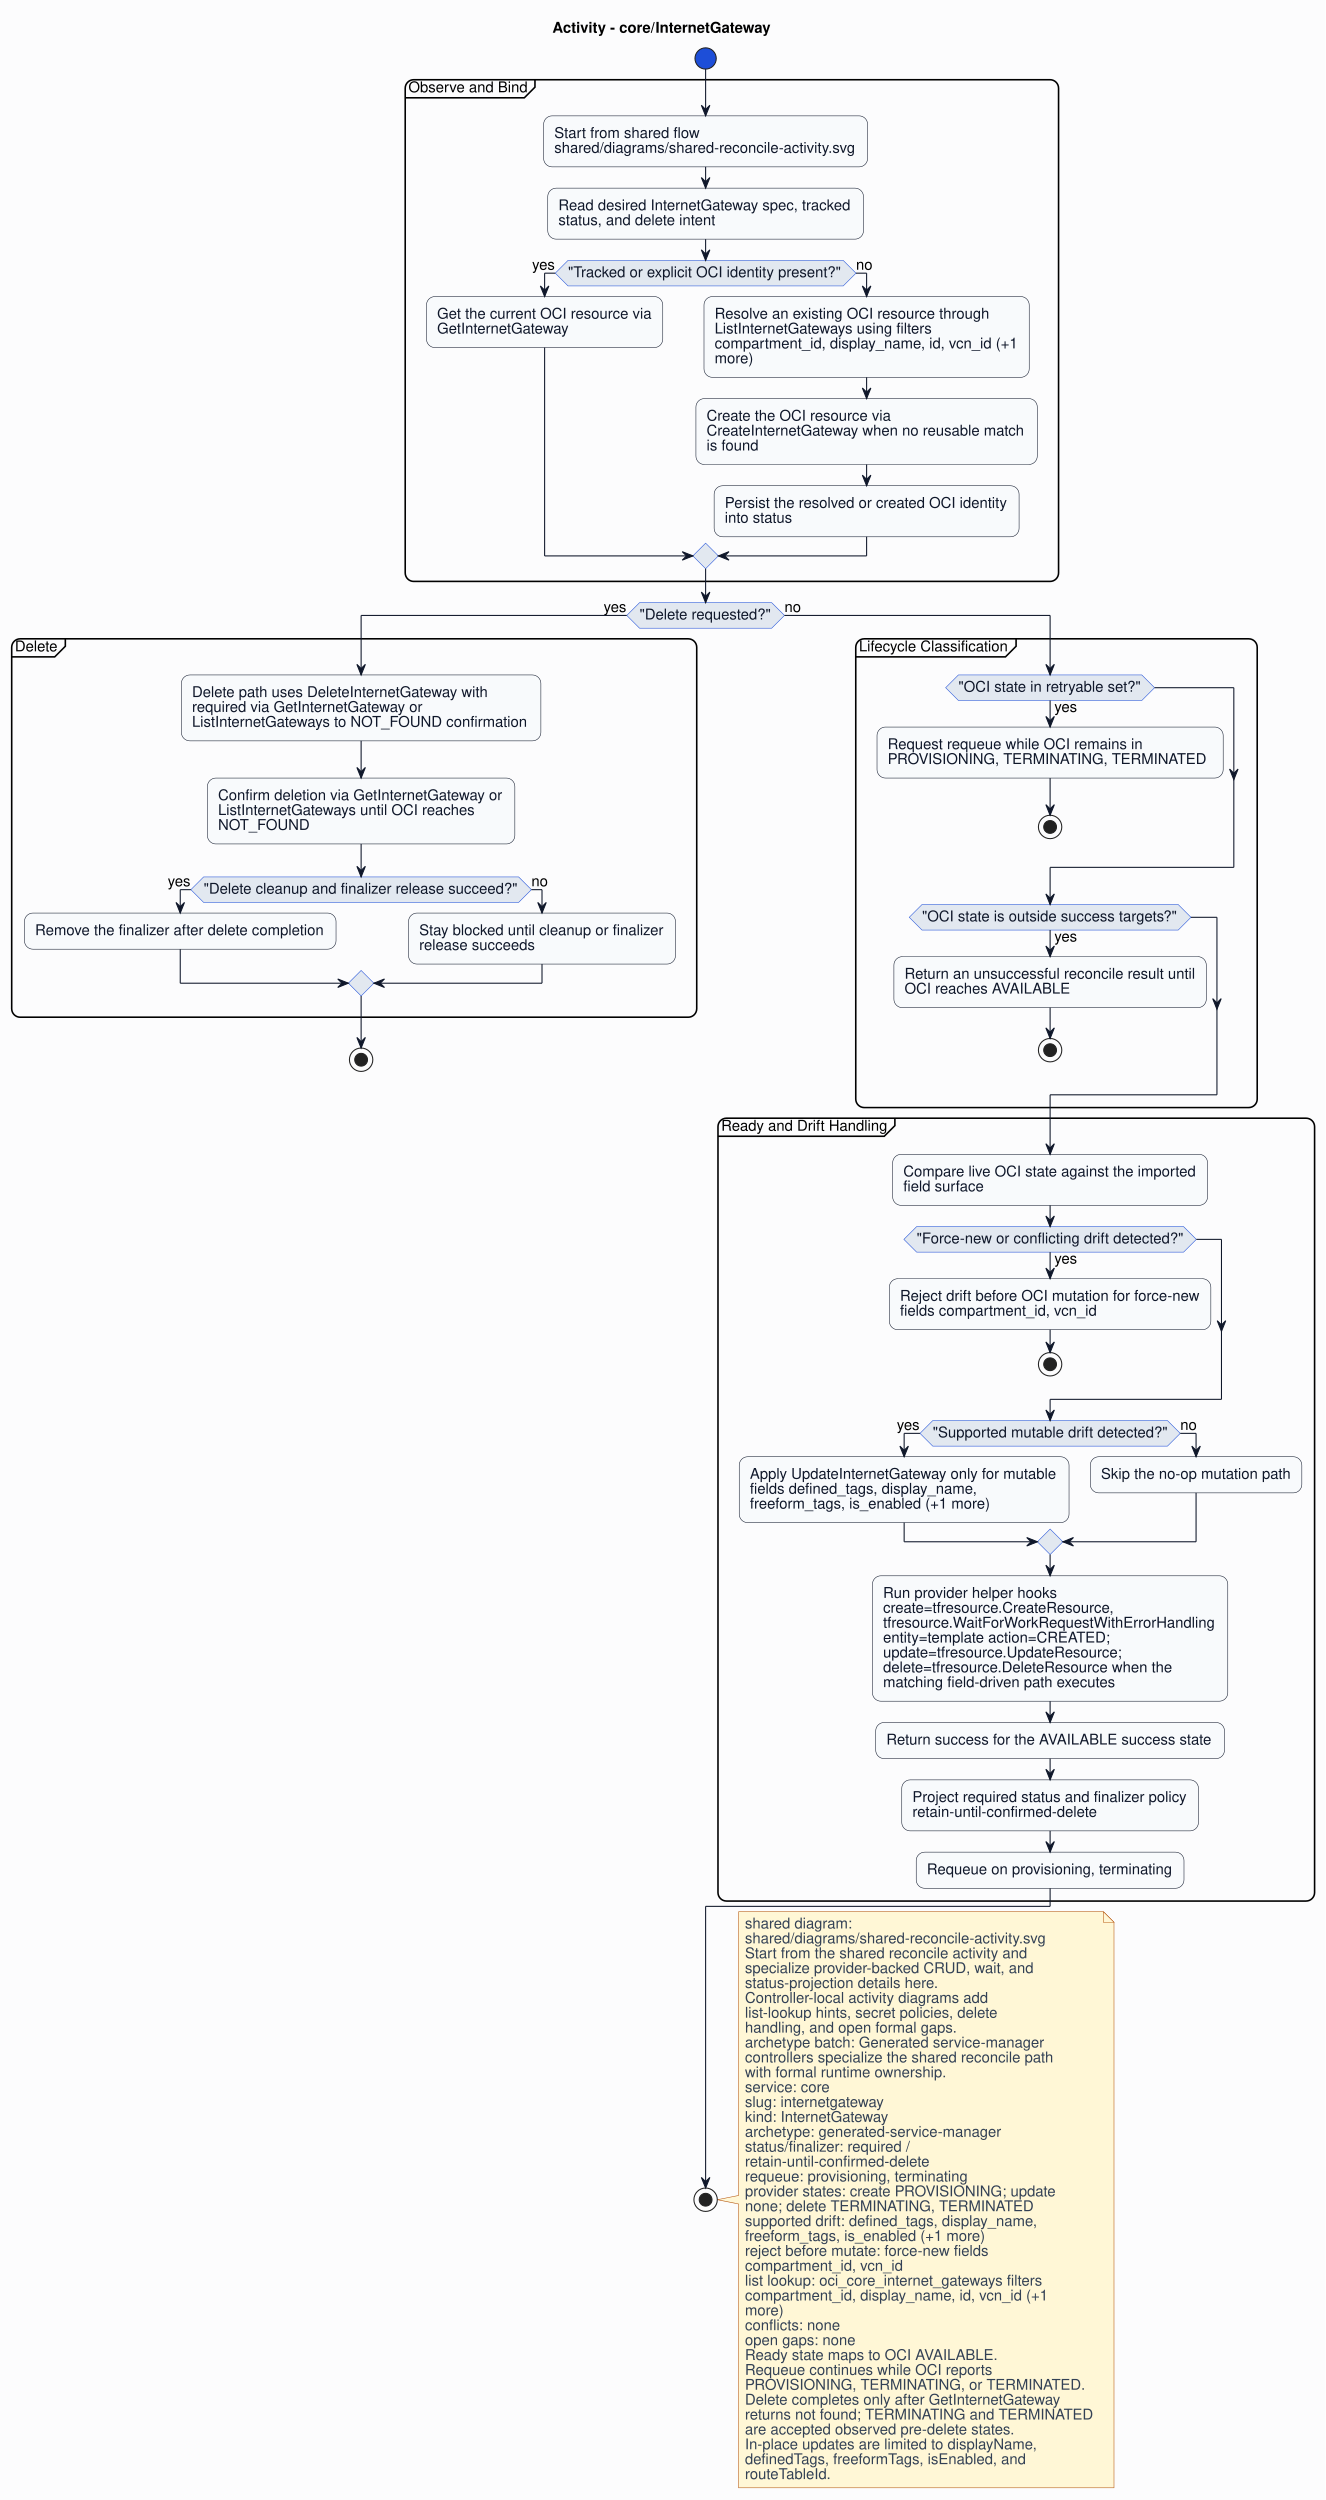
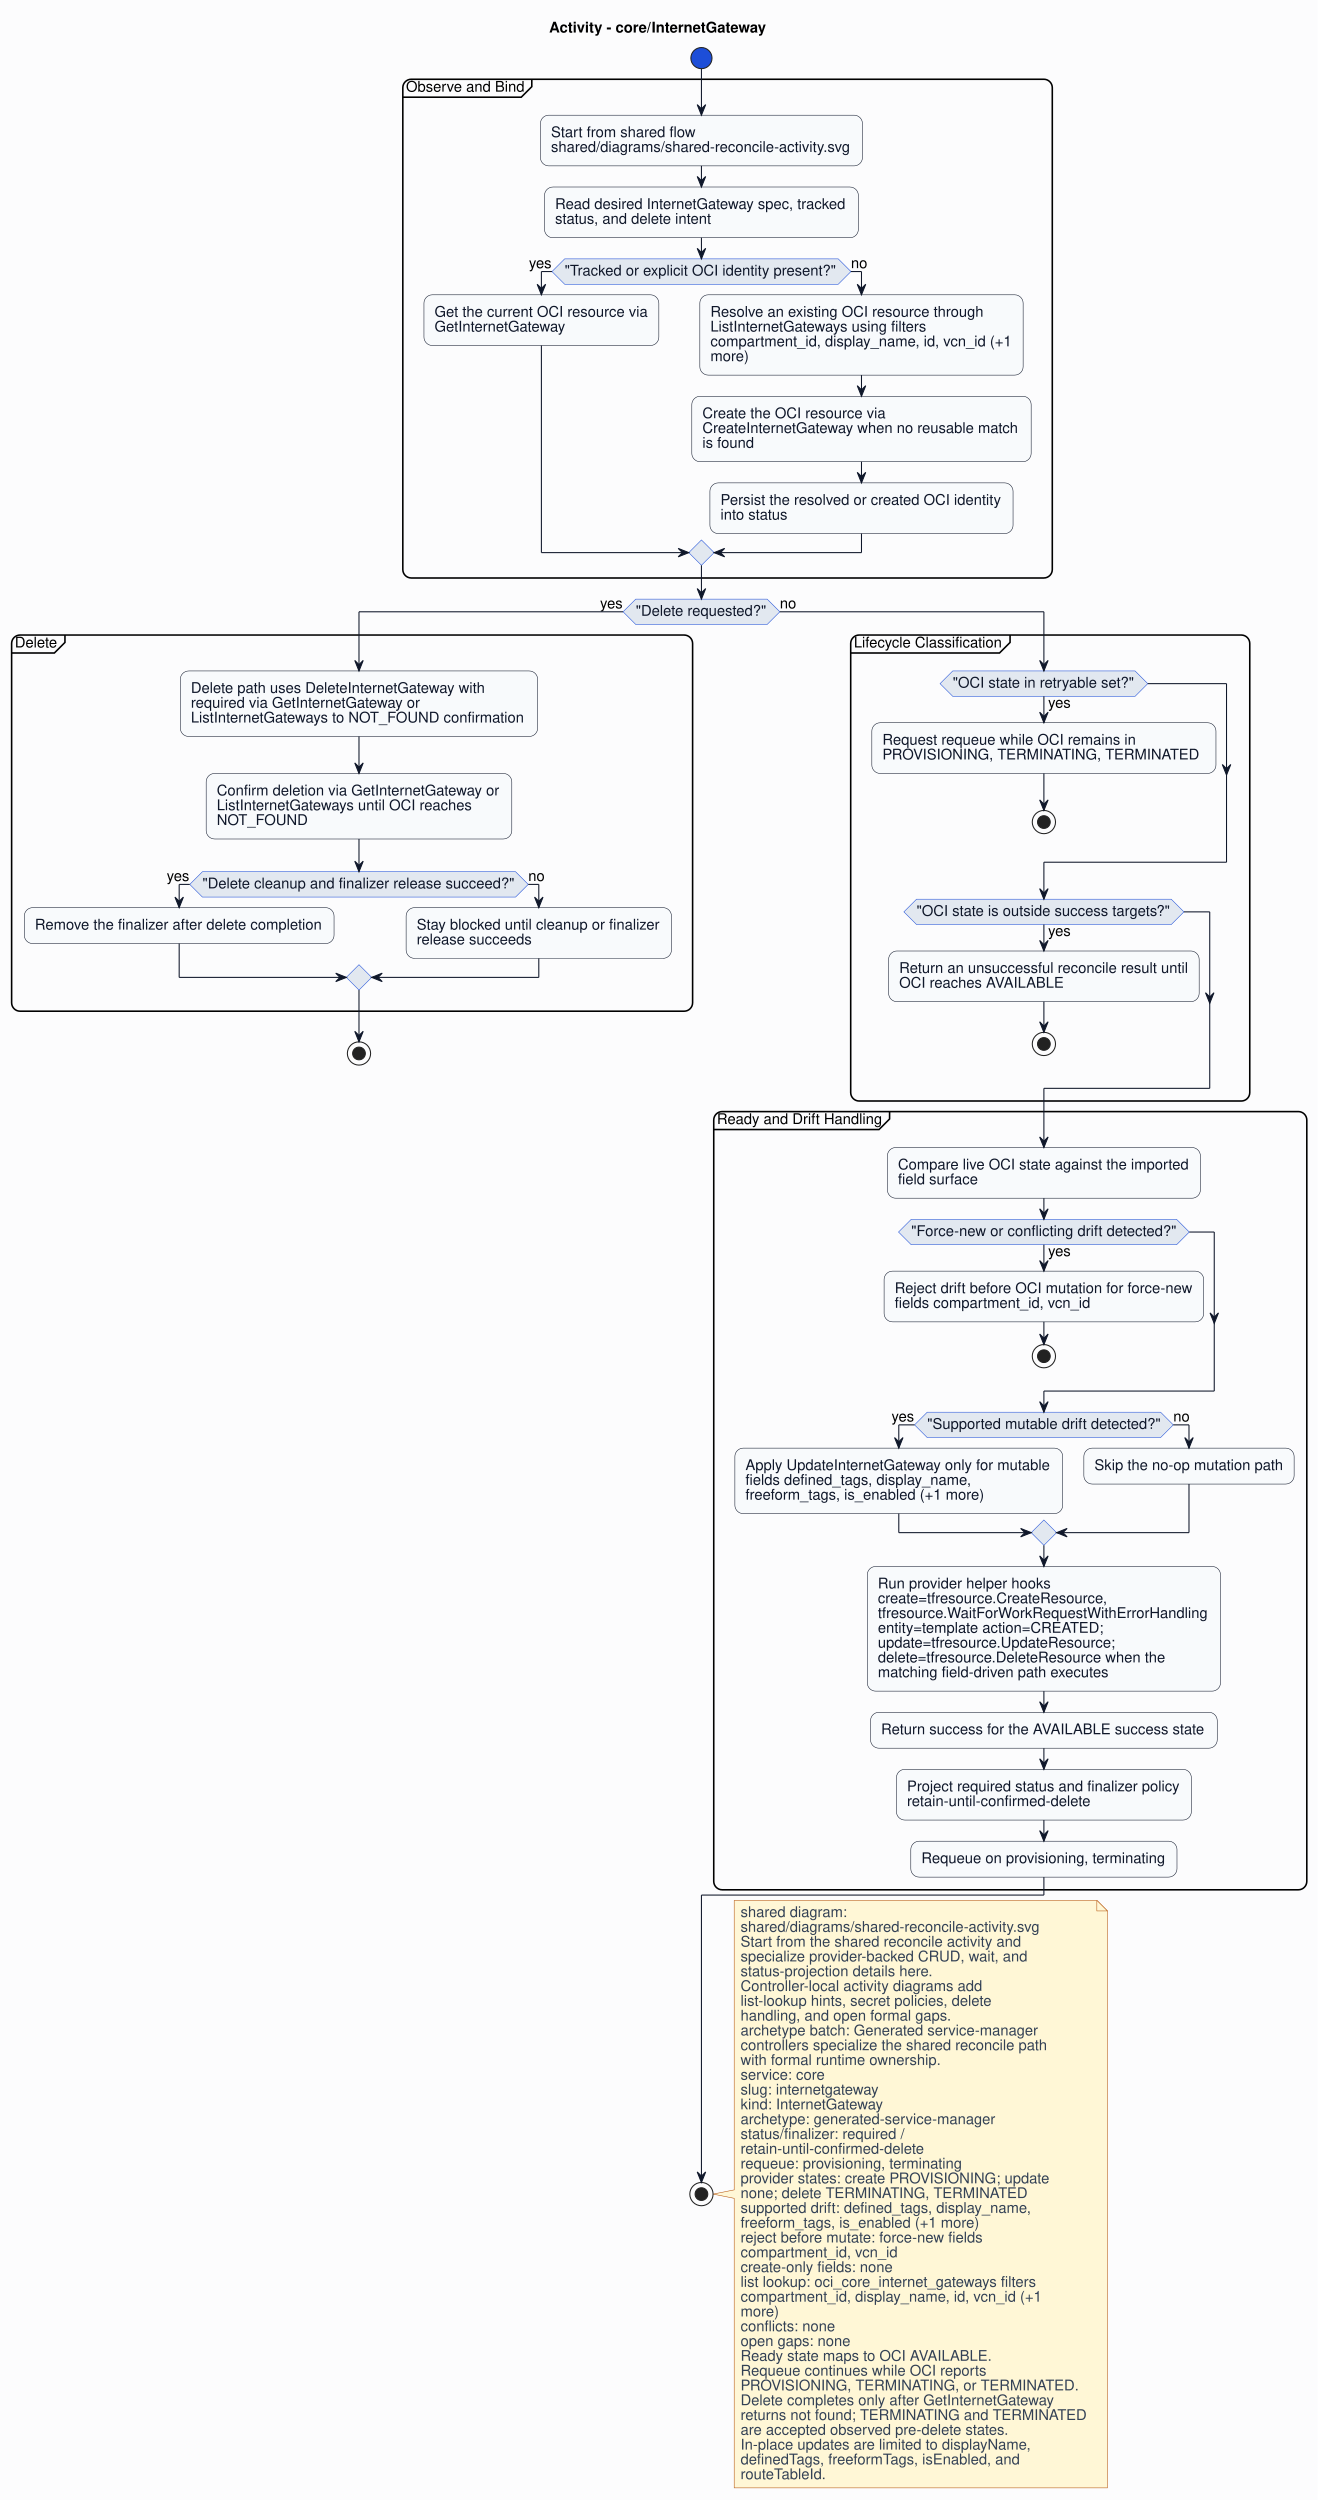
- <svg xmlns="http://www.w3.org/2000/svg" contentStyleType="text/css" data-diagram-type="ACTIVITY" height="2352px" preserveAspectRatio="none" style="width:1247px;height:2352px;background:#FCFCFD;" version="1.1" viewBox="0 0 1247 2352" width="1247px" zoomAndPan="magnify">
+ <svg xmlns="http://www.w3.org/2000/svg" contentStyleType="text/css" data-diagram-type="ACTIVITY" height="2366px" preserveAspectRatio="none" style="width:1247px;height:2366px;background:#FCFCFD;" version="1.1" viewBox="0 0 1247 2366" width="1247px" zoomAndPan="magnify">
  <defs />
  <g>
-     <rect fill="#FCFCFD" height="2352" style="stroke:none;stroke-width:1;" width="1247" x="0" y="0" />
+     <rect fill="#FCFCFD" height="2366" style="stroke:none;stroke-width:1;" width="1247" x="0" y="0" />
    <g class="title" data-source-line="10">
      <text fill="#000000" font-family="Helvetica" font-size="14" font-weight="bold" lengthAdjust="spacing" textLength="205.399" x="519.681" y="30.78">Activity - core/InternetGateway</text>
    </g>
    <ellipse cx="663.841" cy="55" fill="#1D4ED8" rx="10" ry="10" style="stroke:#222222;stroke-width:1;" />
    <rect fill="none" height="472" rx="8" ry="8" style="stroke:#000000;stroke-width:1.5;" width="614.668" x="381.224" y="75" />
    <path d="M503.293,75 L503.293,82 L493.293,92 L381.224,92" fill="none" style="stroke:#000000;stroke-width:1.5;" />
    <text fill="#000000" font-family="Helvetica" font-size="14" lengthAdjust="spacing" textLength="112.068" x="384.224" y="86.78">Observe and Bind</text>
    <rect fill="#F8FAFC" height="48" rx="8" ry="8" style="stroke:#0F172A;stroke-width:0.5;" width="304.785" x="511.449" y="109" />
    <text fill="#0F172A" font-family="Helvetica" font-size="14" lengthAdjust="spacing" textLength="136.938" x="521.449" y="129.78">Start from shared flow</text>
    <text fill="#0F172A" font-family="Helvetica" font-size="14" lengthAdjust="spacing" textLength="284.785" x="521.449" y="143.78">shared/diagrams/shared-reconcile-activity.svg</text>
    <rect fill="#F8FAFC" height="48" rx="8" ry="8" style="stroke:#0F172A;stroke-width:0.5;" width="297.04" x="515.321" y="177" />
    <text fill="#0F172A" font-family="Helvetica" font-size="14" lengthAdjust="spacing" textLength="277.04" x="525.321" y="197.78">Read desired InternetGateway spec, tracked</text>
    <text fill="#0F172A" font-family="Helvetica" font-size="14" lengthAdjust="spacing" textLength="148.661" x="525.321" y="211.78">status, and delete intent</text>
    <polygon fill="#E2E8F0" points="534.376,245,793.307,245,805.307,257,793.307,269,534.376,269,522.376,257,534.376,245" style="stroke:#1D4ED8;stroke-width:0.5;" />
    <text fill="#0F172A" font-family="Helvetica" font-size="14" lengthAdjust="spacing" textLength="258.932" x="534.376" y="260.78">"Tracked or explicit OCI identity present?"</text>
    <text fill="#000000" font-family="Helvetica" font-size="14" lengthAdjust="spacing" textLength="21.786" x="500.589" y="253.78">yes</text>
    <text fill="#000000" font-family="Helvetica" font-size="14" lengthAdjust="spacing" textLength="15.572" x="805.307" y="253.78">no</text>
    <rect fill="#F8FAFC" height="48" rx="8" ry="8" style="stroke:#0F172A;stroke-width:0.5;" width="222.303" x="401.224" y="279" />
    <text fill="#0F172A" font-family="Helvetica" font-size="14" lengthAdjust="spacing" textLength="202.303" x="411.224" y="299.78">Get the current OCI resource via</text>
    <text fill="#0F172A" font-family="Helvetica" font-size="14" lengthAdjust="spacing" textLength="125.289" x="411.224" y="313.78">GetInternetGateway</text>
    <rect fill="#F8FAFC" height="76" rx="8" ry="8" style="stroke:#0F172A;stroke-width:0.5;" width="305.981" x="662.317" y="279" />
    <text fill="#0F172A" font-family="Helvetica" font-size="14" lengthAdjust="spacing" textLength="259.909" x="672.317" y="299.78">Resolve an existing OCI resource through</text>
    <text fill="#0F172A" font-family="Helvetica" font-size="14" lengthAdjust="spacing" textLength="206.206" x="672.317" y="313.78">ListInternetGateways using filters</text>
    <text fill="#0F172A" font-family="Helvetica" font-size="14" lengthAdjust="spacing" textLength="285.981" x="672.317" y="327.78">compartment_id, display_name, id, vcn_id (+1</text>
    <text fill="#0F172A" font-family="Helvetica" font-size="14" lengthAdjust="spacing" textLength="36.559" x="672.317" y="341.78">more)</text>
    <rect fill="#F8FAFC" height="62" rx="8" ry="8" style="stroke:#0F172A;stroke-width:0.5;" width="321.171" x="654.722" y="375" />
    <text fill="#0F172A" font-family="Helvetica" font-size="14" lengthAdjust="spacing" textLength="174.296" x="664.722" y="395.78">Create the OCI resource via</text>
    <text fill="#0F172A" font-family="Helvetica" font-size="14" lengthAdjust="spacing" textLength="301.171" x="664.722" y="409.78">CreateInternetGateway when no reusable match</text>
    <text fill="#0F172A" font-family="Helvetica" font-size="14" lengthAdjust="spacing" textLength="49.034" x="664.722" y="423.78">is found</text>
    <rect fill="#F8FAFC" height="48" rx="8" ry="8" style="stroke:#0F172A;stroke-width:0.5;" width="286.896" x="671.86" y="457" />
    <text fill="#0F172A" font-family="Helvetica" font-size="14" lengthAdjust="spacing" textLength="266.896" x="681.86" y="477.78">Persist the resolved or created OCI identity</text>
    <text fill="#0F172A" font-family="Helvetica" font-size="14" lengthAdjust="spacing" textLength="63.813" x="681.86" y="491.78">into status</text>
    <polygon fill="#E2E8F0" points="663.841,511,675.841,523,663.841,535,651.841,523,663.841,511" style="stroke:#1D4ED8;stroke-width:0.5;" />
    <polygon fill="#E2E8F0" points="601.665,567,726.018,567,738.018,579,726.018,591,601.665,591,589.665,579,601.665,567" style="stroke:#1D4ED8;stroke-width:0.5;" />
    <text fill="#0F172A" font-family="Helvetica" font-size="14" lengthAdjust="spacing" textLength="124.353" x="601.665" y="582.78">"Delete requested?"</text>
    <text fill="#000000" font-family="Helvetica" font-size="14" lengthAdjust="spacing" textLength="21.786" x="567.879" y="575.78">yes</text>
    <text fill="#000000" font-family="Helvetica" font-size="14" lengthAdjust="spacing" textLength="15.572" x="738.018" y="575.78">no</text>
    <rect fill="none" height="356" rx="8" ry="8" style="stroke:#000000;stroke-width:1.5;" width="644.481" x="11" y="601" />
    <path d="M61.469,601 L61.469,608 L51.469,618 L11,618" fill="none" style="stroke:#000000;stroke-width:1.5;" />
    <text fill="#000000" font-family="Helvetica" font-size="14" lengthAdjust="spacing" textLength="40.469" x="14" y="612.78">Delete</text>
    <rect fill="#F8FAFC" height="62" rx="8" ry="8" style="stroke:#0F172A;stroke-width:0.5;" width="338.22" x="170.634" y="635" />
    <text fill="#0F172A" font-family="Helvetica" font-size="14" lengthAdjust="spacing" textLength="280.937" x="180.634" y="655.78">Delete path uses DeleteInternetGateway with</text>
    <text fill="#0F172A" font-family="Helvetica" font-size="14" lengthAdjust="spacing" textLength="218.668" x="180.634" y="669.78">required via GetInternetGateway or</text>
    <text fill="#0F172A" font-family="Helvetica" font-size="14" lengthAdjust="spacing" textLength="318.22" x="180.634" y="683.78">ListInternetGateways to NOT_FOUND confirmation</text>
    <rect fill="#F8FAFC" height="62" rx="8" ry="8" style="stroke:#0F172A;stroke-width:0.5;" width="289.24" x="195.124" y="732" />
    <text fill="#0F172A" font-family="Helvetica" font-size="14" lengthAdjust="spacing" textLength="269.24" x="205.124" y="752.78">Confirm deletion via GetInternetGateway or</text>
    <text fill="#0F172A" font-family="Helvetica" font-size="14" lengthAdjust="spacing" textLength="243.558" x="205.124" y="766.78">ListInternetGateways until OCI reaches</text>
    <text fill="#0F172A" font-family="Helvetica" font-size="14" lengthAdjust="spacing" textLength="87.11" x="205.124" y="780.78">NOT_FOUND</text>
    <polygon fill="#E2E8F0" points="191.572,825,487.916,825,499.916,837,487.916,849,191.572,849,179.572,837,191.572,825" style="stroke:#1D4ED8;stroke-width:0.5;" />
    <text fill="#0F172A" font-family="Helvetica" font-size="14" lengthAdjust="spacing" textLength="296.345" x="191.572" y="840.78">"Delete cleanup and finalizer release succeed?"</text>
    <text fill="#000000" font-family="Helvetica" font-size="14" lengthAdjust="spacing" textLength="21.786" x="157.786" y="833.78">yes</text>
    <text fill="#000000" font-family="Helvetica" font-size="14" lengthAdjust="spacing" textLength="15.572" x="499.916" y="833.78">no</text>
    <rect fill="#F8FAFC" height="34" rx="8" ry="8" style="stroke:#0F172A;stroke-width:0.5;" width="293.144" x="23" y="859" />
    <text fill="#0F172A" font-family="Helvetica" font-size="14" lengthAdjust="spacing" textLength="273.144" x="33" y="879.78">Remove the finalizer after delete completion</text>
    <rect fill="#F8FAFC" height="48" rx="8" ry="8" style="stroke:#0F172A;stroke-width:0.5;" width="251.13" x="384.352" y="859" />
    <text fill="#0F172A" font-family="Helvetica" font-size="14" lengthAdjust="spacing" textLength="231.13" x="394.352" y="879.78">Stay blocked until cleanup or finalizer</text>
    <text fill="#0F172A" font-family="Helvetica" font-size="14" lengthAdjust="spacing" textLength="108.951" x="394.352" y="893.78">release succeeds</text>
    <polygon fill="#E2E8F0" points="339.744,913,351.744,925,339.744,937,327.744,925,339.744,913" style="stroke:#1D4ED8;stroke-width:0.5;" />
    <ellipse cx="339.744" cy="997" fill="none" rx="11" ry="11" style="stroke:#222222;stroke-width:1;" />
    <ellipse cx="339.744" cy="997" fill="#222222" rx="6" ry="6" style="stroke:#222222;stroke-width:1;" />
    <rect fill="none" height="441" rx="8" ry="8" style="stroke:#000000;stroke-width:1.5;" width="377.683" x="805.097" y="601" />
    <path d="M955.931,601 L955.931,608 L945.931,618 L805.097,618" fill="none" style="stroke:#000000;stroke-width:1.5;" />
    <text fill="#000000" font-family="Helvetica" font-size="14" lengthAdjust="spacing" textLength="140.834" x="808.097" y="612.78">Lifecycle Classification</text>
    <rect fill="#F8FAFC" height="48" rx="8" ry="8" style="stroke:#0F172A;stroke-width:0.5;" width="325.683" x="825.097" y="684" />
    <text fill="#0F172A" font-family="Helvetica" font-size="14" lengthAdjust="spacing" textLength="240.454" x="835.097" y="704.78">Request requeue while OCI remains in</text>
    <text fill="#0F172A" font-family="Helvetica" font-size="14" lengthAdjust="spacing" textLength="305.683" x="835.097" y="718.78">PROVISIONING, TERMINATING, TERMINATED</text>
    <ellipse cx="987.939" cy="778" fill="none" rx="11" ry="11" style="stroke:#222222;stroke-width:1;" />
    <ellipse cx="987.939" cy="778" fill="#222222" rx="6" ry="6" style="stroke:#222222;stroke-width:1;" />
    <polygon fill="#E2E8F0" points="901.655,635,1074.222,635,1086.222,647,1074.222,659,901.655,659,889.655,647,901.655,635" style="stroke:#1D4ED8;stroke-width:0.5;" />
    <text fill="#000000" font-family="Helvetica" font-size="14" lengthAdjust="spacing" textLength="21.786" x="991.939" y="669.78">yes</text>
    <text fill="#0F172A" font-family="Helvetica" font-size="14" lengthAdjust="spacing" textLength="172.566" x="901.655" y="650.78">"OCI state in retryable set?"</text>
    <rect fill="#F8FAFC" height="48" rx="8" ry="8" style="stroke:#0F172A;stroke-width:0.5;" width="293.916" x="840.981" y="900" />
    <text fill="#0F172A" font-family="Helvetica" font-size="14" lengthAdjust="spacing" textLength="273.916" x="850.981" y="920.78">Return an unsuccessful reconcile result until</text>
    <text fill="#0F172A" font-family="Helvetica" font-size="14" lengthAdjust="spacing" textLength="157.965" x="850.981" y="934.78">OCI reaches AVAILABLE</text>
    <ellipse cx="987.939" cy="988" fill="none" rx="11" ry="11" style="stroke:#222222;stroke-width:1;" />
    <ellipse cx="987.939" cy="988" fill="#222222" rx="6" ry="6" style="stroke:#222222;stroke-width:1;" />
    <polygon fill="#E2E8F0" points="867.418,851,1108.46,851,1120.46,863,1108.46,875,867.418,875,855.418,863,867.418,851" style="stroke:#1D4ED8;stroke-width:0.5;" />
    <text fill="#000000" font-family="Helvetica" font-size="14" lengthAdjust="spacing" textLength="21.786" x="991.939" y="885.78">yes</text>
    <text fill="#0F172A" font-family="Helvetica" font-size="14" lengthAdjust="spacing" textLength="241.042" x="867.418" y="866.78">"OCI state is outside success targets?"</text>
    <rect fill="none" height="736.5" rx="8" ry="8" style="stroke:#000000;stroke-width:1.5;" width="561.28" x="675.481" y="1052" />
    <path d="M841.901,1052 L841.901,1059 L831.901,1069 L675.481,1069" fill="none" style="stroke:#000000;stroke-width:1.5;" />
    <text fill="#000000" font-family="Helvetica" font-size="14" lengthAdjust="spacing" textLength="156.42" x="678.481" y="1063.78">Ready and Drift Handling</text>
    <rect fill="#F8FAFC" height="48" rx="8" ry="8" style="stroke:#0F172A;stroke-width:0.5;" width="296.24" x="839.819" y="1086" />
    <text fill="#0F172A" font-family="Helvetica" font-size="14" lengthAdjust="spacing" textLength="276.24" x="849.819" y="1106.78">Compare live OCI state against the imported</text>
    <text fill="#0F172A" font-family="Helvetica" font-size="14" lengthAdjust="spacing" textLength="75.482" x="849.819" y="1120.78">field surface</text>
    <rect fill="#F8FAFC" height="48" rx="8" ry="8" style="stroke:#0F172A;stroke-width:0.5;" width="302.447" x="836.715" y="1203" />
    <text fill="#0F172A" font-family="Helvetica" font-size="14" lengthAdjust="spacing" textLength="282.447" x="846.715" y="1223.78">Reject drift before OCI mutation for force-new</text>
    <text fill="#0F172A" font-family="Helvetica" font-size="14" lengthAdjust="spacing" textLength="185.199" x="846.715" y="1237.78">fields compartment_id, vcn_id</text>
    <ellipse cx="987.939" cy="1283.5" fill="none" rx="11" ry="11" style="stroke:#222222;stroke-width:1;" />
    <ellipse cx="987.939" cy="1283.5" fill="#222222" rx="6" ry="6" style="stroke:#222222;stroke-width:1;" />
    <polygon fill="#E2E8F0" points="862.356,1154,1113.522,1154,1125.522,1166,1113.522,1178,862.356,1178,850.356,1166,862.356,1154" style="stroke:#1D4ED8;stroke-width:0.5;" />
    <text fill="#000000" font-family="Helvetica" font-size="14" lengthAdjust="spacing" textLength="21.786" x="991.939" y="1188.78">yes</text>
    <text fill="#0F172A" font-family="Helvetica" font-size="14" lengthAdjust="spacing" textLength="251.166" x="862.356" y="1169.78">"Force-new or conflicting drift detected?"</text>
    <polygon fill="#E2E8F0" points="877.511,1336.5,1098.367,1336.5,1110.367,1348.5,1098.367,1360.5,877.511,1360.5,865.511,1348.5,877.511,1336.5" style="stroke:#1D4ED8;stroke-width:0.5;" />
    <text fill="#0F172A" font-family="Helvetica" font-size="14" lengthAdjust="spacing" textLength="220.856" x="877.511" y="1352.28">"Supported mutable drift detected?"</text>
    <text fill="#000000" font-family="Helvetica" font-size="14" lengthAdjust="spacing" textLength="21.786" x="843.725" y="1345.28">yes</text>
    <text fill="#000000" font-family="Helvetica" font-size="14" lengthAdjust="spacing" textLength="15.572" x="1110.367" y="1345.28">no</text>
    <rect fill="#F8FAFC" height="62" rx="8" ry="8" style="stroke:#0F172A;stroke-width:0.5;" width="310.274" x="695.481" y="1370.5" />
    <text fill="#0F172A" font-family="Helvetica" font-size="14" lengthAdjust="spacing" textLength="290.274" x="705.481" y="1391.28">Apply UpdateInternetGateway only for mutable</text>
    <text fill="#0F172A" font-family="Helvetica" font-size="14" lengthAdjust="spacing" textLength="214.806" x="705.481" y="1405.28">fields defined_tags, display_name,</text>
    <text fill="#0F172A" font-family="Helvetica" font-size="14" lengthAdjust="spacing" textLength="226.837" x="705.481" y="1419.28">freeform_tags, is_enabled (+1 more)</text>
    <rect fill="#F8FAFC" height="34" rx="8" ry="8" style="stroke:#0F172A;stroke-width:0.5;" width="199.006" x="1025.756" y="1370.5" />
    <text fill="#0F172A" font-family="Helvetica" font-size="14" lengthAdjust="spacing" textLength="179.006" x="1035.756" y="1391.28">Skip the no-op mutation path</text>
    <polygon fill="#E2E8F0" points="987.939,1438.5,999.939,1450.5,987.939,1462.5,975.939,1450.5,987.939,1438.5" style="stroke:#1D4ED8;stroke-width:0.5;" />
    <rect fill="#F8FAFC" height="118" rx="8" ry="8" style="stroke:#0F172A;stroke-width:0.5;" width="334.316" x="820.78" y="1482.5" />
    <text fill="#0F172A" font-family="Helvetica" font-size="14" lengthAdjust="spacing" textLength="164.206" x="830.78" y="1503.28">Run provider helper hooks</text>
    <text fill="#0F172A" font-family="Helvetica" font-size="14" lengthAdjust="spacing" textLength="219.051" x="830.78" y="1517.28">create=tfresource.CreateResource,</text>
    <text fill="#0F172A" font-family="Helvetica" font-size="14" lengthAdjust="spacing" textLength="314.316" x="830.78" y="1531.28">tfresource.WaitForWorkRequestWithErrorHandling</text>
    <text fill="#0F172A" font-family="Helvetica" font-size="14" lengthAdjust="spacing" textLength="215.544" x="830.78" y="1545.28">entity=template action=CREATED;</text>
    <text fill="#0F172A" font-family="Helvetica" font-size="14" lengthAdjust="spacing" textLength="226.085" x="830.78" y="1559.28">update=tfresource.UpdateResource;</text>
    <text fill="#0F172A" font-family="Helvetica" font-size="14" lengthAdjust="spacing" textLength="273.554" x="830.78" y="1573.28">delete=tfresource.DeleteResource when the</text>
    <text fill="#0F172A" font-family="Helvetica" font-size="14" lengthAdjust="spacing" textLength="220.233" x="830.78" y="1587.28">matching field-driven path executes</text>
    <rect fill="#F8FAFC" height="34" rx="8" ry="8" style="stroke:#0F172A;stroke-width:0.5;" width="328.144" x="823.867" y="1620.5" />
    <text fill="#0F172A" font-family="Helvetica" font-size="14" lengthAdjust="spacing" textLength="308.144" x="833.867" y="1641.28">Return success for the AVAILABLE success state</text>
    <rect fill="#F8FAFC" height="48" rx="8" ry="8" style="stroke:#0F172A;stroke-width:0.5;" width="279.13" x="848.374" y="1674.5" />
    <text fill="#0F172A" font-family="Helvetica" font-size="14" lengthAdjust="spacing" textLength="259.13" x="858.374" y="1695.28">Project required status and finalizer policy</text>
    <text fill="#0F172A" font-family="Helvetica" font-size="14" lengthAdjust="spacing" textLength="174.303" x="858.374" y="1709.28">retain-until-confirmed-delete</text>
    <rect fill="#F8FAFC" height="34" rx="8" ry="8" style="stroke:#0F172A;stroke-width:0.5;" width="251.923" x="861.977" y="1742.5" />
    <text fill="#0F172A" font-family="Helvetica" font-size="14" lengthAdjust="spacing" textLength="231.923" x="871.977" y="1763.28">Requeue on provisioning, terminating</text>
-     <path d="M694.841,1798.5 L694.841,2065.5 L674.841,2069.5 L694.841,2073.5 L694.841,2340.5 A0,0 0 0 0 694.841,2340.5 L1048.047,2340.5 A0,0 0 0 0 1048.047,2340.5 L1048.047,1808.5 L1038.047,1798.5 L694.841,1798.5 A0,0 0 0 0 694.841,1798.5" fill="#FFF7D6" style="stroke:#B45309;stroke-width:0.5;" />
+     <path d="M694.841,1798.5 L694.841,2072.5 L674.841,2076.5 L694.841,2080.5 L694.841,2354.5 A0,0 0 0 0 694.841,2354.5 L1048.047,2354.5 A0,0 0 0 0 1048.047,2354.5 L1048.047,1808.5 L1038.047,1798.5 L694.841,1798.5 A0,0 0 0 0 694.841,1798.5" fill="#FFF7D6" style="stroke:#B45309;stroke-width:0.5;" />
    <path d="M1038.047,1798.5 L1038.047,1808.5 L1048.047,1808.5 L1038.047,1798.5" fill="#FFF7D6" style="stroke:#B45309;stroke-width:0.5;" />
    <text fill="#334155" font-family="Helvetica" font-size="14" lengthAdjust="spacing" textLength="101.165" x="700.841" y="1814.28">shared diagram:</text>
    <text fill="#334155" font-family="Helvetica" font-size="14" lengthAdjust="spacing" textLength="284.785" x="700.841" y="1828.28">shared/diagrams/shared-reconcile-activity.svg</text>
    <text fill="#334155" font-family="Helvetica" font-size="14" lengthAdjust="spacing" textLength="265.344" x="700.841" y="1842.28">Start from the shared reconcile activity and</text>
    <text fill="#334155" font-family="Helvetica" font-size="14" lengthAdjust="spacing" textLength="273.896" x="700.841" y="1856.28">specialize provider-backed CRUD, wait, and</text>
    <text fill="#334155" font-family="Helvetica" font-size="14" lengthAdjust="spacing" textLength="182.875" x="700.841" y="1870.28">status-projection details here.</text>
    <text fill="#334155" font-family="Helvetica" font-size="14" lengthAdjust="spacing" textLength="229.537" x="700.841" y="1884.28">Controller-local activity diagrams add</text>
    <text fill="#334155" font-family="Helvetica" font-size="14" lengthAdjust="spacing" textLength="238.895" x="700.841" y="1898.28">list-lookup hints, secret policies, delete</text>
    <text fill="#334155" font-family="Helvetica" font-size="14" lengthAdjust="spacing" textLength="200.033" x="700.841" y="1912.28">handling, and open formal gaps.</text>
    <text fill="#334155" font-family="Helvetica" font-size="14" lengthAdjust="spacing" textLength="281.709" x="700.841" y="1926.28">archetype batch: Generated service-manager</text>
    <text fill="#334155" font-family="Helvetica" font-size="14" lengthAdjust="spacing" textLength="291.047" x="700.841" y="1940.28">controllers specialize the shared reconcile path</text>
    <text fill="#334155" font-family="Helvetica" font-size="14" lengthAdjust="spacing" textLength="189.848" x="700.841" y="1954.28">with formal runtime ownership.</text>
    <text fill="#334155" font-family="Helvetica" font-size="14" lengthAdjust="spacing" textLength="79.358" x="700.841" y="1968.28">service: core</text>
    <text fill="#334155" font-family="Helvetica" font-size="14" lengthAdjust="spacing" textLength="132.303" x="700.841" y="1982.28">slug: internetgateway</text>
    <text fill="#334155" font-family="Helvetica" font-size="14" lengthAdjust="spacing" textLength="136.185" x="700.841" y="1996.28">kind: InternetGateway</text>
    <text fill="#334155" font-family="Helvetica" font-size="14" lengthAdjust="spacing" textLength="241.24" x="700.841" y="2010.28">archetype: generated-service-manager</text>
    <text fill="#334155" font-family="Helvetica" font-size="14" lengthAdjust="spacing" textLength="156.406" x="700.841" y="2024.28">status/finalizer: required /</text>
    <text fill="#334155" font-family="Helvetica" font-size="14" lengthAdjust="spacing" textLength="174.303" x="700.841" y="2038.28">retain-until-confirmed-delete</text>
    <text fill="#334155" font-family="Helvetica" font-size="14" lengthAdjust="spacing" textLength="210.902" x="700.841" y="2052.28">requeue: provisioning, terminating</text>
    <text fill="#334155" font-family="Helvetica" font-size="14" lengthAdjust="spacing" textLength="295.682" x="700.841" y="2066.28">provider states: create PROVISIONING; update</text>
    <text fill="#334155" font-family="Helvetica" font-size="14" lengthAdjust="spacing" textLength="276.179" x="700.841" y="2080.28">none; delete TERMINATING, TERMINATED</text>
    <text fill="#334155" font-family="Helvetica" font-size="14" lengthAdjust="spacing" textLength="275.509" x="700.841" y="2094.28">supported drift: defined_tags, display_name,</text>
    <text fill="#334155" font-family="Helvetica" font-size="14" lengthAdjust="spacing" textLength="226.837" x="700.841" y="2108.28">freeform_tags, is_enabled (+1 more)</text>
    <text fill="#334155" font-family="Helvetica" font-size="14" lengthAdjust="spacing" textLength="230.33" x="700.841" y="2122.28">reject before mutate: force-new fields</text>
    <text fill="#334155" font-family="Helvetica" font-size="14" lengthAdjust="spacing" textLength="148.627" x="700.841" y="2136.28">compartment_id, vcn_id</text>
-     <text fill="#334155" font-family="Helvetica" font-size="14" lengthAdjust="spacing" textLength="281.702" x="700.841" y="2150.28">list lookup: oci_core_internet_gateways filters</text>
-     <text fill="#334155" font-family="Helvetica" font-size="14" lengthAdjust="spacing" textLength="285.981" x="700.841" y="2164.28">compartment_id, display_name, id, vcn_id (+1</text>
-     <text fill="#334155" font-family="Helvetica" font-size="14" lengthAdjust="spacing" textLength="36.559" x="700.841" y="2178.28">more)</text>
-     <text fill="#334155" font-family="Helvetica" font-size="14" lengthAdjust="spacing" textLength="89.496" x="700.841" y="2192.28">conflicts: none</text>
-     <text fill="#334155" font-family="Helvetica" font-size="14" lengthAdjust="spacing" textLength="104.316" x="700.841" y="2206.28">open gaps: none</text>
-     <text fill="#334155" font-family="Helvetica" font-size="14" lengthAdjust="spacing" textLength="240.447" x="700.841" y="2220.28">Ready state maps to OCI AVAILABLE.</text>
-     <text fill="#334155" font-family="Helvetica" font-size="14" lengthAdjust="spacing" textLength="232.682" x="700.841" y="2234.28">Requeue continues while OCI reports</text>
-     <text fill="#334155" font-family="Helvetica" font-size="14" lengthAdjust="spacing" textLength="325.91" x="700.841" y="2248.28">PROVISIONING, TERMINATING, or TERMINATED.</text>
-     <text fill="#334155" font-family="Helvetica" font-size="14" lengthAdjust="spacing" textLength="298.819" x="700.841" y="2262.28">Delete completes only after GetInternetGateway</text>
-     <text fill="#334155" font-family="Helvetica" font-size="14" lengthAdjust="spacing" textLength="332.206" x="700.841" y="2276.28">returns not found; TERMINATING and TERMINATED</text>
-     <text fill="#334155" font-family="Helvetica" font-size="14" lengthAdjust="spacing" textLength="254.488" x="700.841" y="2290.28">are accepted observed pre-delete states.</text>
-     <text fill="#334155" font-family="Helvetica" font-size="14" lengthAdjust="spacing" textLength="276.254" x="700.841" y="2304.28">In-place updates are limited to displayName,</text>
-     <text fill="#334155" font-family="Helvetica" font-size="14" lengthAdjust="spacing" textLength="268.488" x="700.841" y="2318.28">definedTags, freeformTags, isEnabled, and</text>
-     <text fill="#334155" font-family="Helvetica" font-size="14" lengthAdjust="spacing" textLength="82.496" x="700.841" y="2332.28">routeTableId.</text>
-     <ellipse cx="663.841" cy="2069.5" fill="none" rx="11" ry="11" style="stroke:#222222;stroke-width:1;" />
-     <ellipse cx="663.841" cy="2069.5" fill="#222222" rx="6" ry="6" style="stroke:#222222;stroke-width:1;" />
+     <text fill="#334155" font-family="Helvetica" font-size="14" lengthAdjust="spacing" textLength="144.751" x="700.841" y="2150.28">create-only fields: none</text>
+     <text fill="#334155" font-family="Helvetica" font-size="14" lengthAdjust="spacing" textLength="281.702" x="700.841" y="2164.28">list lookup: oci_core_internet_gateways filters</text>
+     <text fill="#334155" font-family="Helvetica" font-size="14" lengthAdjust="spacing" textLength="285.981" x="700.841" y="2178.28">compartment_id, display_name, id, vcn_id (+1</text>
+     <text fill="#334155" font-family="Helvetica" font-size="14" lengthAdjust="spacing" textLength="36.559" x="700.841" y="2192.28">more)</text>
+     <text fill="#334155" font-family="Helvetica" font-size="14" lengthAdjust="spacing" textLength="89.496" x="700.841" y="2206.28">conflicts: none</text>
+     <text fill="#334155" font-family="Helvetica" font-size="14" lengthAdjust="spacing" textLength="104.316" x="700.841" y="2220.28">open gaps: none</text>
+     <text fill="#334155" font-family="Helvetica" font-size="14" lengthAdjust="spacing" textLength="240.447" x="700.841" y="2234.28">Ready state maps to OCI AVAILABLE.</text>
+     <text fill="#334155" font-family="Helvetica" font-size="14" lengthAdjust="spacing" textLength="232.682" x="700.841" y="2248.28">Requeue continues while OCI reports</text>
+     <text fill="#334155" font-family="Helvetica" font-size="14" lengthAdjust="spacing" textLength="325.91" x="700.841" y="2262.28">PROVISIONING, TERMINATING, or TERMINATED.</text>
+     <text fill="#334155" font-family="Helvetica" font-size="14" lengthAdjust="spacing" textLength="298.819" x="700.841" y="2276.28">Delete completes only after GetInternetGateway</text>
+     <text fill="#334155" font-family="Helvetica" font-size="14" lengthAdjust="spacing" textLength="332.206" x="700.841" y="2290.28">returns not found; TERMINATING and TERMINATED</text>
+     <text fill="#334155" font-family="Helvetica" font-size="14" lengthAdjust="spacing" textLength="254.488" x="700.841" y="2304.28">are accepted observed pre-delete states.</text>
+     <text fill="#334155" font-family="Helvetica" font-size="14" lengthAdjust="spacing" textLength="276.254" x="700.841" y="2318.28">In-place updates are limited to displayName,</text>
+     <text fill="#334155" font-family="Helvetica" font-size="14" lengthAdjust="spacing" textLength="268.488" x="700.841" y="2332.28">definedTags, freeformTags, isEnabled, and</text>
+     <text fill="#334155" font-family="Helvetica" font-size="14" lengthAdjust="spacing" textLength="82.496" x="700.841" y="2346.28">routeTableId.</text>
+     <ellipse cx="663.841" cy="2076.5" fill="none" rx="11" ry="11" style="stroke:#222222;stroke-width:1;" />
+     <ellipse cx="663.841" cy="2076.5" fill="#222222" rx="6" ry="6" style="stroke:#222222;stroke-width:1;" />
    <line style="stroke:#0F172A;stroke-width:1;" x1="663.841" x2="663.841" y1="157" y2="177" />
    <polygon fill="#0F172A" points="659.841,167,663.841,177,667.841,167,663.841,171" style="stroke:#0F172A;stroke-width:1;" />
    <line style="stroke:#0F172A;stroke-width:1;" x1="815.307" x2="815.307" y1="355" y2="375" />
    <polygon fill="#0F172A" points="811.307,365,815.307,375,819.307,365,815.307,369" style="stroke:#0F172A;stroke-width:1;" />
    <line style="stroke:#0F172A;stroke-width:1;" x1="815.307" x2="815.307" y1="437" y2="457" />
    <polygon fill="#0F172A" points="811.307,447,815.307,457,819.307,447,815.307,451" style="stroke:#0F172A;stroke-width:1;" />
    <line style="stroke:#0F172A;stroke-width:1;" x1="522.376" x2="512.376" y1="257" y2="257" />
    <line style="stroke:#0F172A;stroke-width:1;" x1="512.376" x2="512.376" y1="257" y2="279" />
    <polygon fill="#0F172A" points="508.376,269,512.376,279,516.376,269,512.376,273" style="stroke:#0F172A;stroke-width:1;" />
    <line style="stroke:#0F172A;stroke-width:1;" x1="805.307" x2="815.307" y1="257" y2="257" />
    <line style="stroke:#0F172A;stroke-width:1;" x1="815.307" x2="815.307" y1="257" y2="279" />
    <polygon fill="#0F172A" points="811.307,269,815.307,279,819.307,269,815.307,273" style="stroke:#0F172A;stroke-width:1;" />
    <line style="stroke:#0F172A;stroke-width:1;" x1="512.376" x2="512.376" y1="327" y2="523" />
    <line style="stroke:#0F172A;stroke-width:1;" x1="512.376" x2="651.841" y1="523" y2="523" />
    <polygon fill="#0F172A" points="641.841,519,651.841,523,641.841,527,645.841,523" style="stroke:#0F172A;stroke-width:1;" />
    <line style="stroke:#0F172A;stroke-width:1;" x1="815.307" x2="815.307" y1="505" y2="523" />
    <line style="stroke:#0F172A;stroke-width:1;" x1="815.307" x2="675.841" y1="523" y2="523" />
    <polygon fill="#0F172A" points="685.841,519,675.841,523,685.841,527,681.841,523" style="stroke:#0F172A;stroke-width:1;" />
    <line style="stroke:#0F172A;stroke-width:1;" x1="663.841" x2="663.841" y1="225" y2="245" />
    <polygon fill="#0F172A" points="659.841,235,663.841,245,667.841,235,663.841,239" style="stroke:#0F172A;stroke-width:1;" />
    <line style="stroke:#0F172A;stroke-width:1;" x1="663.841" x2="663.841" y1="65" y2="109" />
    <polygon fill="#0F172A" points="659.841,99,663.841,109,667.841,99,663.841,103" style="stroke:#0F172A;stroke-width:1;" />
    <line style="stroke:#0F172A;stroke-width:1;" x1="339.744" x2="339.744" y1="697" y2="732" />
    <polygon fill="#0F172A" points="335.744,722,339.744,732,343.744,722,339.744,726" style="stroke:#0F172A;stroke-width:1;" />
    <line style="stroke:#0F172A;stroke-width:1;" x1="179.572" x2="169.572" y1="837" y2="837" />
    <line style="stroke:#0F172A;stroke-width:1;" x1="169.572" x2="169.572" y1="837" y2="859" />
    <polygon fill="#0F172A" points="165.572,849,169.572,859,173.572,849,169.572,853" style="stroke:#0F172A;stroke-width:1;" />
    <line style="stroke:#0F172A;stroke-width:1;" x1="499.916" x2="509.916" y1="837" y2="837" />
    <line style="stroke:#0F172A;stroke-width:1;" x1="509.916" x2="509.916" y1="837" y2="859" />
    <polygon fill="#0F172A" points="505.916,849,509.916,859,513.917,849,509.916,853" style="stroke:#0F172A;stroke-width:1;" />
    <line style="stroke:#0F172A;stroke-width:1;" x1="169.572" x2="169.572" y1="893" y2="925" />
    <line style="stroke:#0F172A;stroke-width:1;" x1="169.572" x2="327.744" y1="925" y2="925" />
    <polygon fill="#0F172A" points="317.744,921,327.744,925,317.744,929,321.744,925" style="stroke:#0F172A;stroke-width:1;" />
    <line style="stroke:#0F172A;stroke-width:1;" x1="509.916" x2="509.916" y1="907" y2="925" />
    <line style="stroke:#0F172A;stroke-width:1;" x1="509.916" x2="351.744" y1="925" y2="925" />
    <polygon fill="#0F172A" points="361.744,921,351.744,925,361.744,929,357.744,925" style="stroke:#0F172A;stroke-width:1;" />
    <line style="stroke:#0F172A;stroke-width:1;" x1="339.744" x2="339.744" y1="794" y2="825" />
    <polygon fill="#0F172A" points="335.744,815,339.744,825,343.744,815,339.744,819" style="stroke:#0F172A;stroke-width:1;" />
    <line style="stroke:#0F172A;stroke-width:1;" x1="339.744" x2="339.744" y1="937" y2="986" />
    <polygon fill="#0F172A" points="335.744,976,339.744,986,343.744,976,339.744,980" style="stroke:#0F172A;stroke-width:1;" />
    <line style="stroke:#0F172A;stroke-width:1;" x1="987.939" x2="987.939" y1="732" y2="767" />
    <polygon fill="#0F172A" points="983.939,757,987.939,767,991.939,757,987.939,761" style="stroke:#0F172A;stroke-width:1;" />
    <line style="stroke:#0F172A;stroke-width:1;" x1="987.939" x2="987.939" y1="659" y2="684" />
    <polygon fill="#0F172A" points="983.939,674,987.939,684,991.939,674,987.939,678" style="stroke:#0F172A;stroke-width:1;" />
    <line style="stroke:#0F172A;stroke-width:1;" x1="1086.222" x2="1160.78" y1="647" y2="647" />
    <polygon fill="#0F172A" points="1156.78,723.5,1160.78,733.5,1164.78,723.5,1160.78,727.5" style="stroke:#0F172A;stroke-width:1;" />
    <line style="stroke:#0F172A;stroke-width:1;" x1="1160.78" x2="1160.78" y1="647" y2="816" />
    <line style="stroke:#0F172A;stroke-width:1;" x1="1160.78" x2="987.939" y1="816" y2="816" />
    <line style="stroke:#0F172A;stroke-width:1;" x1="987.939" x2="987.939" y1="816" y2="851" />
    <polygon fill="#0F172A" points="983.939,841,987.939,851,991.939,841,987.939,845" style="stroke:#0F172A;stroke-width:1;" />
    <line style="stroke:#0F172A;stroke-width:1;" x1="987.939" x2="987.939" y1="948" y2="977" />
    <polygon fill="#0F172A" points="983.939,967,987.939,977,991.939,967,987.939,971" style="stroke:#0F172A;stroke-width:1;" />
    <line style="stroke:#0F172A;stroke-width:1;" x1="987.939" x2="987.939" y1="875" y2="900" />
    <polygon fill="#0F172A" points="983.939,890,987.939,900,991.939,890,987.939,894" style="stroke:#0F172A;stroke-width:1;" />
    <line style="stroke:#0F172A;stroke-width:1;" x1="1120.46" x2="1144.897" y1="863" y2="863" />
    <polygon fill="#0F172A" points="1140.897,939.5,1144.897,949.5,1148.897,939.5,1144.897,943.5" style="stroke:#0F172A;stroke-width:1;" />
    <line style="stroke:#0F172A;stroke-width:1;" x1="1144.897" x2="1144.897" y1="863" y2="1030" />
    <line style="stroke:#0F172A;stroke-width:1;" x1="1144.897" x2="987.939" y1="1030" y2="1030" />
    <line style="stroke:#0F172A;stroke-width:1;" x1="987.939" x2="987.939" y1="1030" y2="1086" />
    <polygon fill="#0F172A" points="983.939,1076,987.939,1086,991.939,1076,987.939,1080" style="stroke:#0F172A;stroke-width:1;" />
    <line style="stroke:#0F172A;stroke-width:1;" x1="987.939" x2="987.939" y1="1251" y2="1272.5" />
    <polygon fill="#0F172A" points="983.939,1262.5,987.939,1272.5,991.939,1262.5,987.939,1266.5" style="stroke:#0F172A;stroke-width:1;" />
    <line style="stroke:#0F172A;stroke-width:1;" x1="987.939" x2="987.939" y1="1178" y2="1203" />
    <polygon fill="#0F172A" points="983.939,1193,987.939,1203,991.939,1193,987.939,1197" style="stroke:#0F172A;stroke-width:1;" />
    <line style="stroke:#0F172A;stroke-width:1;" x1="1125.522" x2="1149.162" y1="1166" y2="1166" />
    <polygon fill="#0F172A" points="1145.162,1242.5,1149.162,1252.5,1153.162,1242.5,1149.162,1246.5" style="stroke:#0F172A;stroke-width:1;" />
    <line style="stroke:#0F172A;stroke-width:1;" x1="1149.162" x2="1149.162" y1="1166" y2="1316.5" />
    <line style="stroke:#0F172A;stroke-width:1;" x1="1149.162" x2="987.939" y1="1316.5" y2="1316.5" />
    <line style="stroke:#0F172A;stroke-width:1;" x1="987.939" x2="987.939" y1="1316.5" y2="1336.5" />
    <polygon fill="#0F172A" points="983.939,1326.5,987.939,1336.5,991.939,1326.5,987.939,1330.5" style="stroke:#0F172A;stroke-width:1;" />
    <line style="stroke:#0F172A;stroke-width:1;" x1="987.939" x2="987.939" y1="1134" y2="1154" />
    <polygon fill="#0F172A" points="983.939,1144,987.939,1154,991.939,1144,987.939,1148" style="stroke:#0F172A;stroke-width:1;" />
    <line style="stroke:#0F172A;stroke-width:1;" x1="865.511" x2="850.619" y1="1348.5" y2="1348.5" />
    <line style="stroke:#0F172A;stroke-width:1;" x1="850.619" x2="850.619" y1="1348.5" y2="1370.5" />
    <polygon fill="#0F172A" points="846.619,1360.5,850.619,1370.5,854.619,1360.5,850.619,1364.5" style="stroke:#0F172A;stroke-width:1;" />
    <line style="stroke:#0F172A;stroke-width:1;" x1="1110.367" x2="1125.259" y1="1348.5" y2="1348.5" />
    <line style="stroke:#0F172A;stroke-width:1;" x1="1125.259" x2="1125.259" y1="1348.5" y2="1370.5" />
    <polygon fill="#0F172A" points="1121.259,1360.5,1125.259,1370.5,1129.259,1360.5,1125.259,1364.5" style="stroke:#0F172A;stroke-width:1;" />
    <line style="stroke:#0F172A;stroke-width:1;" x1="850.619" x2="850.619" y1="1432.5" y2="1450.5" />
    <line style="stroke:#0F172A;stroke-width:1;" x1="850.619" x2="975.939" y1="1450.5" y2="1450.5" />
    <polygon fill="#0F172A" points="965.939,1446.5,975.939,1450.5,965.939,1454.5,969.939,1450.5" style="stroke:#0F172A;stroke-width:1;" />
    <line style="stroke:#0F172A;stroke-width:1;" x1="1125.259" x2="1125.259" y1="1404.5" y2="1450.5" />
    <line style="stroke:#0F172A;stroke-width:1;" x1="1125.259" x2="999.939" y1="1450.5" y2="1450.5" />
    <polygon fill="#0F172A" points="1009.939,1446.5,999.939,1450.5,1009.939,1454.5,1005.939,1450.5" style="stroke:#0F172A;stroke-width:1;" />
    <line style="stroke:#0F172A;stroke-width:1;" x1="987.939" x2="987.939" y1="1462.5" y2="1482.5" />
    <polygon fill="#0F172A" points="983.939,1472.5,987.939,1482.5,991.939,1472.5,987.939,1476.5" style="stroke:#0F172A;stroke-width:1;" />
    <line style="stroke:#0F172A;stroke-width:1;" x1="987.939" x2="987.939" y1="1600.5" y2="1620.5" />
    <polygon fill="#0F172A" points="983.939,1610.5,987.939,1620.5,991.939,1610.5,987.939,1614.5" style="stroke:#0F172A;stroke-width:1;" />
    <line style="stroke:#0F172A;stroke-width:1;" x1="987.939" x2="987.939" y1="1654.5" y2="1674.5" />
    <polygon fill="#0F172A" points="983.939,1664.5,987.939,1674.5,991.939,1664.5,987.939,1668.5" style="stroke:#0F172A;stroke-width:1;" />
    <line style="stroke:#0F172A;stroke-width:1;" x1="987.939" x2="987.939" y1="1722.5" y2="1742.5" />
    <polygon fill="#0F172A" points="983.939,1732.5,987.939,1742.5,991.939,1732.5,987.939,1736.5" style="stroke:#0F172A;stroke-width:1;" />
    <line style="stroke:#0F172A;stroke-width:1;" x1="589.665" x2="339.744" y1="579" y2="579" />
    <line style="stroke:#0F172A;stroke-width:1;" x1="339.744" x2="339.744" y1="579" y2="635" />
    <polygon fill="#0F172A" points="335.744,625,339.744,635,343.744,625,339.744,629" style="stroke:#0F172A;stroke-width:1;" />
    <line style="stroke:#0F172A;stroke-width:1;" x1="738.018" x2="987.939" y1="579" y2="579" />
    <line style="stroke:#0F172A;stroke-width:1;" x1="987.939" x2="987.939" y1="579" y2="635" />
    <polygon fill="#0F172A" points="983.939,625,987.939,635,991.939,625,987.939,629" style="stroke:#0F172A;stroke-width:1;" />
    <line style="stroke:#0F172A;stroke-width:1;" x1="987.939" x2="987.939" y1="1776.5" y2="1793.5" />
    <line style="stroke:#0F172A;stroke-width:1;" x1="987.939" x2="663.841" y1="1793.5" y2="1793.5" />
-     <line style="stroke:#0F172A;stroke-width:1;" x1="663.841" x2="663.841" y1="1793.5" y2="2058.5" />
-     <polygon fill="#0F172A" points="659.841,2048.5,663.841,2058.5,667.841,2048.5,663.841,2052.5" style="stroke:#0F172A;stroke-width:1;" />
+     <line style="stroke:#0F172A;stroke-width:1;" x1="663.841" x2="663.841" y1="1793.5" y2="2065.5" />
+     <polygon fill="#0F172A" points="659.841,2055.5,663.841,2065.5,667.841,2055.5,663.841,2059.5" style="stroke:#0F172A;stroke-width:1;" />
    <line style="stroke:#0F172A;stroke-width:1;" x1="663.841" x2="663.841" y1="535" y2="567" />
    <polygon fill="#0F172A" points="659.841,557,663.841,567,667.841,557,663.841,561" style="stroke:#0F172A;stroke-width:1;" />
  </g>
</svg>
